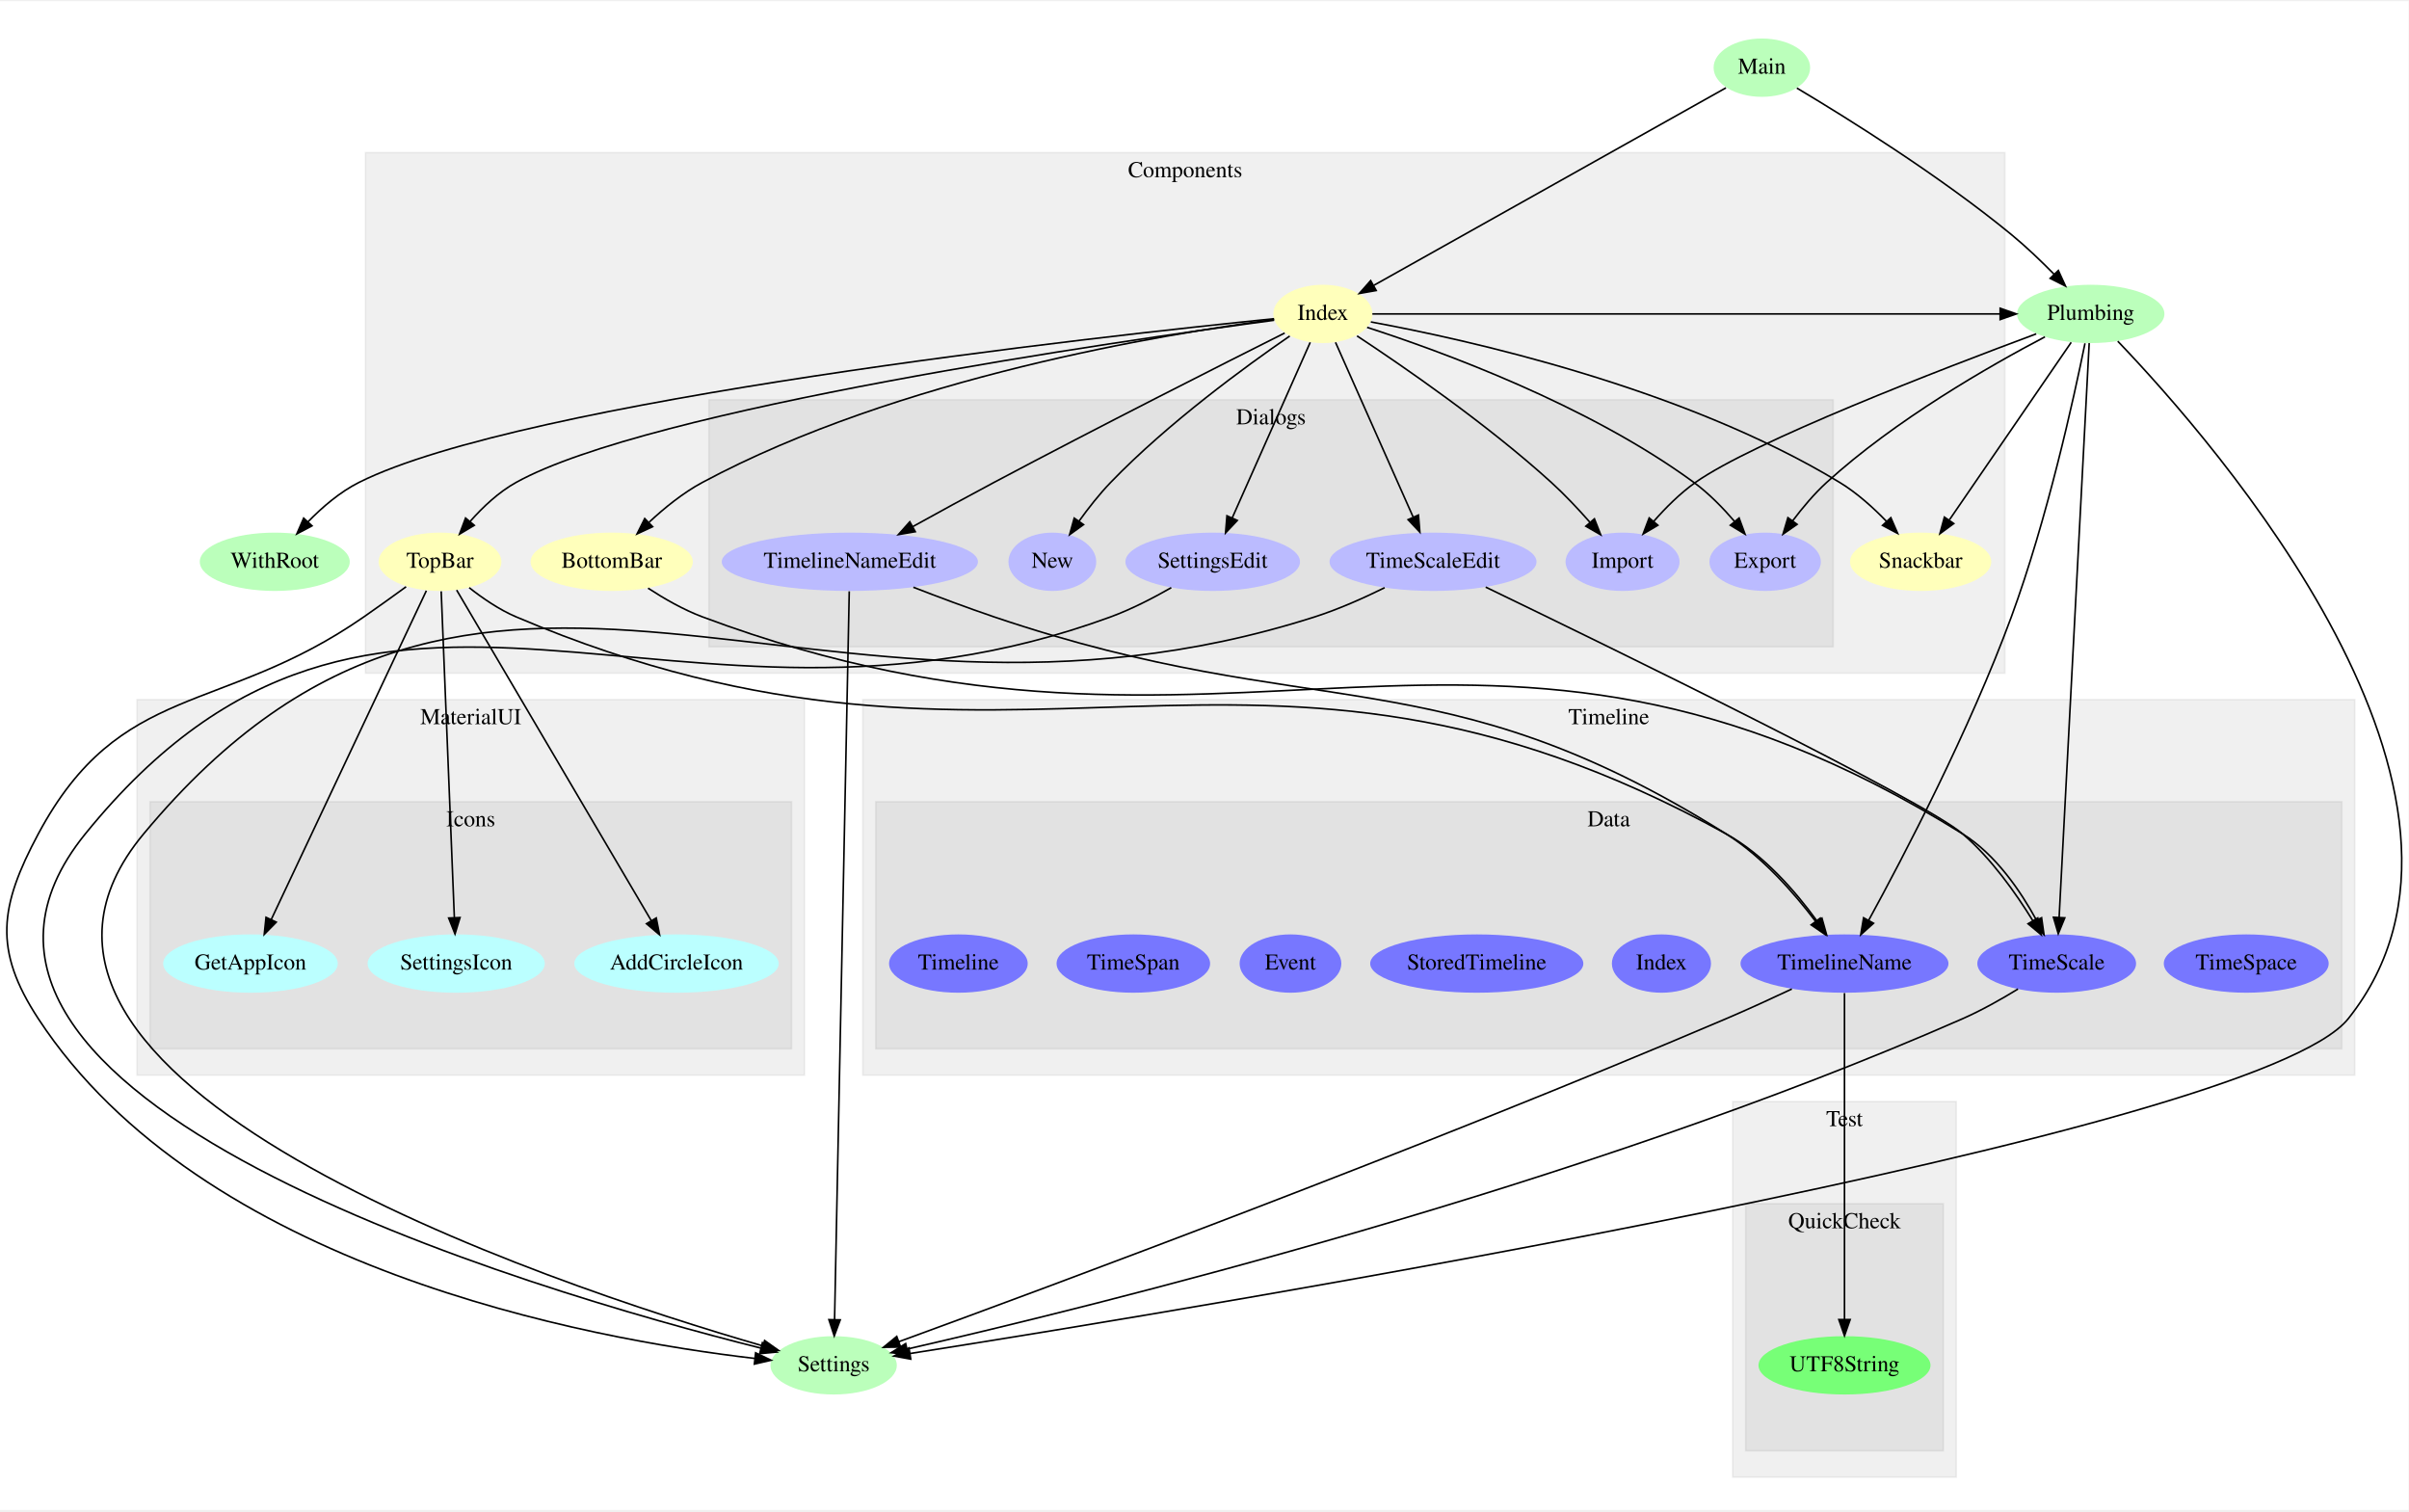
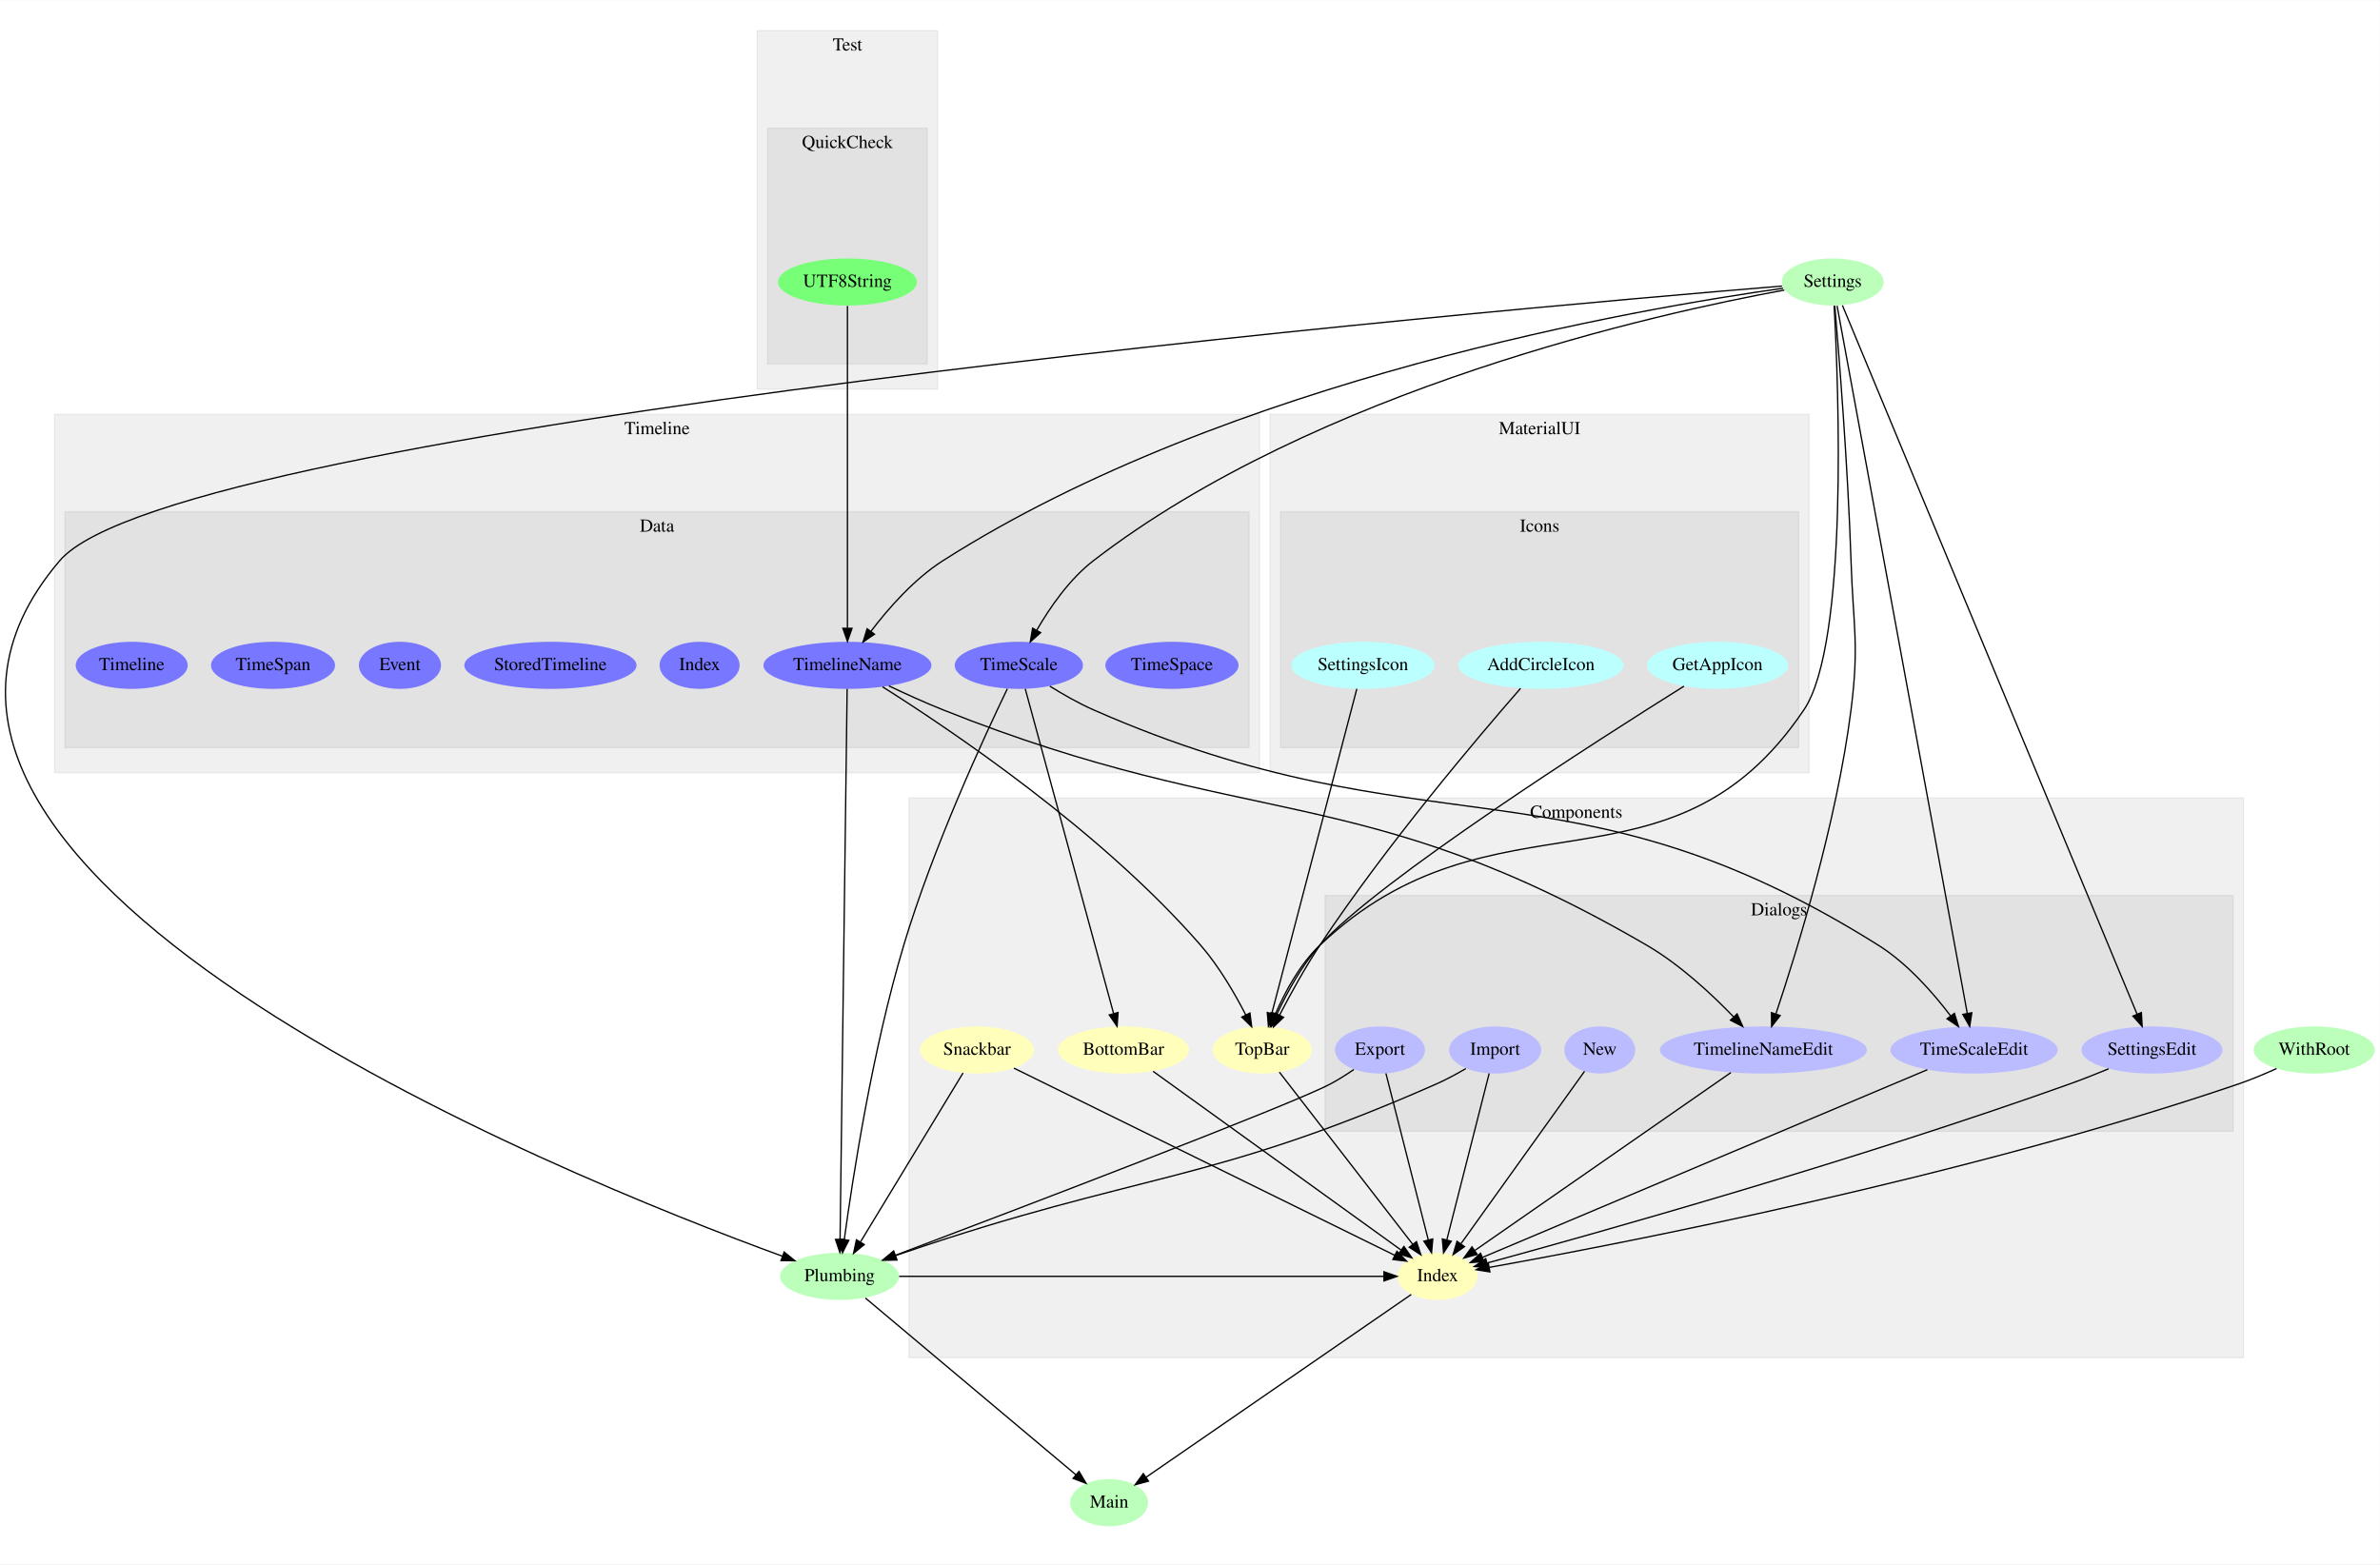
- <svg xmlns="http://www.w3.org/2000/svg" width="432pt" height="271pt" viewBox="0.00 0.00 432.00 270.59">
-   <g id="graph0" class="graph" transform="scale(.2905 .2905) rotate(0) translate(4 927.3333)">
-     <polygon fill="#ffffff" stroke="transparent" points="-4,4 -4,-927.333 1482.865,-927.333 1482.865,4 -4,4" />
+ <svg xmlns="http://www.w3.org/2000/svg" width="864pt" height="568pt" viewBox="0.00 0.00 864.00 567.82">
+   <g id="graph0" class="graph" transform="scale(.475 .475) rotate(0) translate(4 1191.333)">
+     <polygon fill="#ffffff" stroke="transparent" points="-4,4 -4,-1191.333 1814.815,-1191.333 1814.815,4 -4,4" />
    <g id="clust1" class="cluster">
-       <polygon fill="#000000" fill-opacity="0.059" stroke="#000000" stroke-opacity="0.059" points="221.617,-512.511 221.617,-833.847 1233.617,-833.847 1233.617,-512.511 221.617,-512.511" />
-       <text text-anchor="middle" x="727.617" y="-818.647" font-family="Times,serif" font-size="14.00" fill="#000000">Components</text>
+       <polygon fill="#000000" fill-opacity="0.059" stroke="#000000" stroke-opacity="0.059" points="690.67,-153.825 690.67,-581.649 1710.67,-581.649 1710.67,-153.825 690.67,-153.825" />
+       <text text-anchor="middle" x="1200.67" y="-566.449" font-family="Times,serif" font-size="14.00" fill="#000000">Components</text>
    </g>
    <g id="clust2" class="cluster">
-       <polygon fill="#000000" fill-opacity="0.059" stroke="#000000" stroke-opacity="0.059" points="433.617,-528.781 433.617,-681.314 1127.617,-681.314 1127.617,-528.781 433.617,-528.781" />
-       <text text-anchor="middle" x="780.617" y="-666.114" font-family="Times,serif" font-size="14.00" fill="#000000">Dialogs</text>
+       <polygon fill="#000000" fill-opacity="0.059" stroke="#000000" stroke-opacity="0.059" points="1008.67,-326.877 1008.67,-507.14 1702.67,-507.14 1702.67,-326.877 1008.67,-326.877" />
+       <text text-anchor="middle" x="1355.67" y="-491.94" font-family="Times,serif" font-size="14.00" fill="#000000">Dialogs</text>
    </g>
    <g id="clust3" class="cluster">
-       <polygon fill="#000000" fill-opacity="0.059" stroke="#000000" stroke-opacity="0.059" points="80.617,-264.391 80.617,-496.241 492.617,-496.241 492.617,-264.391 80.617,-264.391" />
-       <text text-anchor="middle" x="286.617" y="-481.041" font-family="Times,serif" font-size="14.00" fill="#000000">MaterialUI</text>
+       <polygon fill="#000000" fill-opacity="0.059" stroke="#000000" stroke-opacity="0.059" points="966.67,-600.877 966.67,-874.877 1378.67,-874.877 1378.67,-600.877 966.67,-600.877" />
+       <text text-anchor="middle" x="1172.67" y="-859.677" font-family="Times,serif" font-size="14.00" fill="#000000">MaterialUI</text>
    </g>
    <g id="clust4" class="cluster">
-       <polygon fill="#000000" fill-opacity="0.059" stroke="#000000" stroke-opacity="0.059" points="88.617,-280.661 88.617,-433.194 484.617,-433.194 484.617,-280.661 88.617,-280.661" />
-       <text text-anchor="middle" x="286.617" y="-417.994" font-family="Times,serif" font-size="14.00" fill="#000000">Icons</text>
+       <polygon fill="#000000" fill-opacity="0.059" stroke="#000000" stroke-opacity="0.059" points="974.67,-620.105 974.67,-800.368 1370.67,-800.368 1370.67,-620.105 974.67,-620.105" />
+       <text text-anchor="middle" x="1172.67" y="-785.168" font-family="Times,serif" font-size="14.00" fill="#000000">Icons</text>
    </g>
    <g id="clust5" class="cluster">
-       <polygon fill="#000000" fill-opacity="0.059" stroke="#000000" stroke-opacity="0.059" points="1065.617,-16.27 1065.617,-248.12 1203.617,-248.12 1203.617,-16.27 1065.617,-16.27" />
-       <text text-anchor="middle" x="1134.617" y="-232.92" font-family="Times,serif" font-size="14.00" fill="#000000">Test</text>
+       <polygon fill="#000000" fill-opacity="0.059" stroke="#000000" stroke-opacity="0.059" points="574.67,-894.105 574.67,-1168.105 712.67,-1168.105 712.67,-894.105 574.67,-894.105" />
+       <text text-anchor="middle" x="643.67" y="-1152.905" font-family="Times,serif" font-size="14.00" fill="#000000">Test</text>
    </g>
    <g id="clust6" class="cluster">
-       <polygon fill="#000000" fill-opacity="0.059" stroke="#000000" stroke-opacity="0.059" points="1073.617,-32.54 1073.617,-185.073 1195.617,-185.073 1195.617,-32.54 1073.617,-32.54" />
-       <text text-anchor="middle" x="1134.617" y="-169.873" font-family="Times,serif" font-size="14.00" fill="#000000">QuickCheck</text>
+       <polygon fill="#000000" fill-opacity="0.059" stroke="#000000" stroke-opacity="0.059" points="582.67,-913.333 582.67,-1093.597 704.67,-1093.597 704.67,-913.333 582.67,-913.333" />
+       <text text-anchor="middle" x="643.67" y="-1078.397" font-family="Times,serif" font-size="14.00" fill="#000000">QuickCheck</text>
    </g>
    <g id="clust7" class="cluster">
-       <polygon fill="#000000" fill-opacity="0.059" stroke="#000000" stroke-opacity="0.059" points="528.617,-264.391 528.617,-496.241 1449.617,-496.241 1449.617,-264.391 528.617,-264.391" />
-       <text text-anchor="middle" x="989.117" y="-481.041" font-family="Times,serif" font-size="14.00" fill="#000000">Timeline</text>
+       <polygon fill="#000000" fill-opacity="0.059" stroke="#000000" stroke-opacity="0.059" points="37.67,-600.877 37.67,-874.877 958.67,-874.877 958.67,-600.877 37.67,-600.877" />
+       <text text-anchor="middle" x="498.17" y="-859.677" font-family="Times,serif" font-size="14.00" fill="#000000">Timeline</text>
    </g>
    <g id="clust8" class="cluster">
-       <polygon fill="#000000" fill-opacity="0.059" stroke="#000000" stroke-opacity="0.059" points="536.617,-280.661 536.617,-433.194 1441.617,-433.194 1441.617,-280.661 536.617,-280.661" />
-       <text text-anchor="middle" x="989.117" y="-417.994" font-family="Times,serif" font-size="14.00" fill="#000000">Data</text>
+       <polygon fill="#000000" fill-opacity="0.059" stroke="#000000" stroke-opacity="0.059" points="45.67,-620.105 45.67,-800.368 950.67,-800.368 950.67,-620.105 45.67,-620.105" />
+       <text text-anchor="middle" x="498.17" y="-785.168" font-family="Times,serif" font-size="14.00" fill="#000000">Data</text>
    </g>
    <g id="node1" class="node">
-       <ellipse fill="#bbffbb" stroke="#000000" stroke-width="0" cx="510.617" cy="-85.27" rx="38.993" ry="18" />
-       <text text-anchor="middle" x="510.617" y="-81.57" font-family="Times,serif" font-size="14.00" fill="#000000">Settings</text>
+       <ellipse fill="#bbffbb" stroke="#000000" stroke-width="0" cx="1396.67" cy="-976" rx="38.993" ry="18" />
+       <text text-anchor="middle" x="1396.67" y="-972.3" font-family="Times,serif" font-size="14.00" fill="#000000">Settings</text>
    </g>
    <g id="node2" class="node">
-       <ellipse fill="#bbffbb" stroke="#000000" stroke-width="0" cx="1286.617" cy="-734.27" rx="45.492" ry="18" />
-       <text text-anchor="middle" x="1286.617" y="-730.57" font-family="Times,serif" font-size="14.00" fill="#000000">Plumbing</text>
+       <ellipse fill="#bbffbb" stroke="#000000" stroke-width="0" cx="637.67" cy="-216" rx="45.492" ry="18" />
+       <text text-anchor="middle" x="637.67" y="-212.3" font-family="Times,serif" font-size="14.00" fill="#000000">Plumbing</text>
    </g>
    <g id="edge26" class="edge">
-       <path fill="none" stroke="#000000" d="M1303.308,-717.423C1362.75,-655.41 1554.866,-436.349 1445.617,-299.27 1388.571,-227.693 739.885,-121.22 557.855,-92.582" />
-       <polygon fill="#000000" stroke="#000000" points="558.211,-89.096 547.789,-91.003 557.126,-96.011 558.211,-89.096" />
+       <path fill="none" stroke="#000000" d="M1357.936,-972.878C1145.718,-955.393 130.318,-866.672 41.67,-763 -159.238,-528.043 425.967,-292.733 593.977,-231.381" />
+       <polygon fill="#000000" stroke="#000000" points="595.304,-234.623 603.512,-227.923 592.918,-228.042 595.304,-234.623" />
+     </g>
+     <g id="node6" class="node">
+       <ellipse fill="#ffffbb" stroke="#000000" stroke-width="0" cx="960.67" cy="-389" rx="37.894" ry="18" />
+       <text text-anchor="middle" x="960.67" y="-385.3" font-family="Times,serif" font-size="14.00" fill="#000000">TopBar</text>
+     </g>
+     <g id="edge10" class="edge">
+       <path fill="none" stroke="#000000" d="M1397.763,-957.855C1401.094,-896.81 1408.912,-699.855 1374.67,-649 1272.533,-497.309 1137.175,-595.033 1004.67,-469 989.308,-454.389 977.987,-433.208 970.679,-416.31" />
+       <polygon fill="#000000" stroke="#000000" points="973.869,-414.865 966.839,-406.939 967.392,-417.519 973.869,-414.865" />
+     </g>
+     <g id="node10" class="node">
+       <ellipse fill="#bbbbff" stroke="#000000" stroke-width="0" cx="1640.67" cy="-389" rx="53.891" ry="18" />
+       <text text-anchor="middle" x="1640.67" y="-385.3" font-family="Times,serif" font-size="14.00" fill="#000000">SettingsEdit</text>
+     </g>
+     <g id="edge2" class="edge">
+       <path fill="none" stroke="#000000" d="M1404.105,-958.112C1439.042,-874.063 1586.958,-518.216 1629.301,-416.349" />
+       <polygon fill="#000000" stroke="#000000" points="1632.566,-417.614 1633.172,-407.037 1626.102,-414.928 1632.566,-417.614" />
+     </g>
+     <g id="node11" class="node">
+       <ellipse fill="#bbbbff" stroke="#000000" stroke-width="0" cx="1343.67" cy="-389" rx="79.087" ry="18" />
+       <text text-anchor="middle" x="1343.67" y="-385.3" font-family="Times,serif" font-size="14.00" fill="#000000">TimelineNameEdit</text>
+     </g>
+     <g id="edge3" class="edge">
+       <path fill="none" stroke="#000000" d="M1398.272,-957.785C1401.417,-921.006 1408.299,-835.226 1410.67,-763 1412.332,-712.361 1417.042,-699.264 1410.67,-649 1399.714,-562.586 1369.053,-463.793 1353.292,-416.736" />
+       <polygon fill="#000000" stroke="#000000" points="1356.509,-415.325 1349.987,-406.975 1349.879,-417.57 1356.509,-415.325" />
+     </g>
+     <g id="node12" class="node">
+       <ellipse fill="#bbbbff" stroke="#000000" stroke-width="0" cx="1504.67" cy="-389" rx="63.889" ry="18" />
+       <text text-anchor="middle" x="1504.67" y="-385.3" font-family="Times,serif" font-size="14.00" fill="#000000">TimeScaleEdit</text>
+     </g>
+     <g id="edge5" class="edge">
+       <path fill="none" stroke="#000000" d="M1400.02,-957.789C1415.563,-873.31 1480.68,-519.386 1499.534,-416.911" />
+       <polygon fill="#000000" stroke="#000000" points="1502.991,-417.467 1501.358,-406.999 1496.106,-416.201 1502.991,-417.467" />
+     </g>
+     <g id="node20" class="node">
+       <ellipse fill="#7777ff" stroke="#000000" stroke-width="0" cx="774.67" cy="-683" rx="48.993" ry="18" />
+       <text text-anchor="middle" x="774.67" y="-679.3" font-family="Times,serif" font-size="14.00" fill="#000000">TimeScale</text>
+     </g>
+     <g id="edge31" class="edge">
+       <path fill="none" stroke="#000000" d="M1359.663,-969.811C1263.724,-952.243 1002.571,-894.579 831.67,-763 813.313,-748.867 798.388,-727.207 788.422,-709.988" />
+       <polygon fill="#000000" stroke="#000000" points="791.32,-707.997 783.404,-700.954 785.2,-711.396 791.32,-707.997" />
+     </g>
+     <g id="node21" class="node">
+       <ellipse fill="#7777ff" stroke="#000000" stroke-width="0" cx="643.67" cy="-683" rx="64.189" ry="18" />
+       <text text-anchor="middle" x="643.67" y="-679.3" font-family="Times,serif" font-size="14.00" fill="#000000">TimelineName</text>
+     </g>
+     <g id="edge32" class="edge">
+       <path fill="none" stroke="#000000" d="M1358.762,-971.202C1250.722,-956.117 934.981,-902.112 716.67,-763 694.594,-748.933 674.94,-726.507 661.602,-708.973" />
+       <polygon fill="#000000" stroke="#000000" points="664.335,-706.782 655.578,-700.817 658.704,-710.94 664.335,-706.782" />
+     </g>
+     <g id="node3" class="node">
+       <ellipse fill="#bbffbb" stroke="#000000" stroke-width="0" cx="843.67" cy="-43" rx="29.795" ry="18" />
+       <text text-anchor="middle" x="843.67" y="-39.3" font-family="Times,serif" font-size="14.00" fill="#000000">Main</text>
+     </g>
+     <g id="edge30" class="edge">
+       <path fill="none" stroke="#000000" d="M657.422,-199.412C694.997,-167.856 776.72,-99.225 818.289,-64.315" />
+       <polygon fill="#000000" stroke="#000000" points="820.635,-66.915 826.042,-57.804 816.134,-61.554 820.635,-66.915" />
+     </g>
+     <g id="node7" class="node">
+       <ellipse fill="#ffffbb" stroke="#000000" stroke-width="0" cx="1094.67" cy="-216" rx="30.595" ry="18" />
+       <text text-anchor="middle" x="1094.67" y="-212.3" font-family="Times,serif" font-size="14.00" fill="#000000">Index</text>
+     </g>
+     <g id="edge21" class="edge">
+       <path fill="none" stroke="#000000" d="M683.191,-216C806.692,-216 930.193,-216 1053.695,-216" />
+       <polygon fill="#000000" stroke="#000000" points="1053.728,-219.5 1063.728,-216 1053.728,-212.5 1053.728,-219.5" />
+     </g>
+     <g id="node4" class="node">
+       <ellipse fill="#bbffbb" stroke="#000000" stroke-width="0" cx="1764.67" cy="-389" rx="46.292" ry="18" />
+       <text text-anchor="middle" x="1764.67" y="-385.3" font-family="Times,serif" font-size="14.00" fill="#000000">WithRoot</text>
+     </g>
+     <g id="edge22" class="edge">
+       <path fill="none" stroke="#000000" d="M1735.885,-374.829C1726.694,-370.649 1716.383,-366.312 1706.67,-363 1495.863,-291.129 1232.785,-240.518 1134.304,-222.874" />
+       <polygon fill="#000000" stroke="#000000" points="1134.663,-219.383 1124.205,-221.077 1133.437,-226.274 1134.663,-219.383" />
+     </g>
+     <g id="node5" class="node">
+       <ellipse fill="#ffffbb" stroke="#000000" stroke-width="0" cx="854.67" cy="-389" rx="50.091" ry="18" />
+       <text text-anchor="middle" x="854.67" y="-385.3" font-family="Times,serif" font-size="14.00" fill="#000000">BottomBar</text>
+     </g>
+     <g id="edge12" class="edge">
+       <path fill="none" stroke="#000000" d="M877.248,-372.725C921.299,-340.971 1018.588,-270.842 1066.662,-236.189" />
+       <polygon fill="#000000" stroke="#000000" points="1068.976,-238.835 1075.041,-230.149 1064.882,-233.157 1068.976,-238.835" />
+     </g>
+     <g id="edge19" class="edge">
+       <path fill="none" stroke="#000000" d="M973.762,-372.097C997.6,-341.321 1048.166,-276.038 1075.752,-240.424" />
+       <polygon fill="#000000" stroke="#000000" points="1078.561,-242.513 1081.917,-232.464 1073.027,-238.226 1078.561,-242.513" />
+     </g>
+     <g id="edge29" class="edge">
+       <path fill="none" stroke="#000000" d="M1074.553,-202.135C1030.016,-171.438 922.988,-97.67 871.828,-62.408" />
+       <polygon fill="#000000" stroke="#000000" points="873.753,-59.484 863.533,-56.691 869.78,-65.248 873.753,-59.484" />
    </g>
    <g id="node8" class="node">
-       <ellipse fill="#ffffbb" stroke="#000000" stroke-width="0" cx="1181.617" cy="-581.27" rx="43.592" ry="18" />
-       <text text-anchor="middle" x="1181.617" y="-577.57" font-family="Times,serif" font-size="14.00" fill="#000000">Snackbar</text>
+       <ellipse fill="#ffffbb" stroke="#000000" stroke-width="0" cx="742.67" cy="-389" rx="43.592" ry="18" />
+       <text text-anchor="middle" x="742.67" y="-385.3" font-family="Times,serif" font-size="14.00" fill="#000000">Snackbar</text>
    </g>
    <g id="edge25" class="edge">
-       <path fill="none" stroke="#000000" d="M1274.572,-716.719C1256.138,-689.857 1220.818,-638.392 1199.421,-607.213" />
-       <polygon fill="#000000" stroke="#000000" points="1202.065,-604.881 1193.521,-598.616 1196.294,-608.842 1202.065,-604.881" />
+       <path fill="none" stroke="#000000" d="M732.024,-371.46C713.55,-341.022 675.455,-278.256 653.745,-242.487" />
+       <polygon fill="#000000" stroke="#000000" points="656.524,-240.319 648.343,-233.587 650.54,-243.951 656.524,-240.319" />
+     </g>
+     <g id="edge20" class="edge">
+       <path fill="none" stroke="#000000" d="M770.88,-375.135C835.387,-343.432 993.369,-265.787 1061.978,-232.067" />
+       <polygon fill="#000000" stroke="#000000" points="1063.616,-235.162 1071.047,-227.61 1060.528,-228.88 1063.616,-235.162" />
    </g>
    <g id="node9" class="node">
-       <ellipse fill="#bbbbff" stroke="#000000" stroke-width="0" cx="997.617" cy="-581.27" rx="35.194" ry="18" />
-       <text text-anchor="middle" x="997.617" y="-577.57" font-family="Times,serif" font-size="14.00" fill="#000000">Import</text>
+       <ellipse fill="#bbbbff" stroke="#000000" stroke-width="0" cx="1138.67" cy="-389" rx="35.194" ry="18" />
+       <text text-anchor="middle" x="1138.67" y="-385.3" font-family="Times,serif" font-size="14.00" fill="#000000">Import</text>
    </g>
    <g id="edge23" class="edge">
-       <path fill="none" stroke="#000000" d="M1252.989,-721.962C1194.825,-700.343 1078.243,-655.458 1042.617,-630.27 1033.183,-623.6 1024.251,-614.661 1016.869,-606.245" />
-       <polygon fill="#000000" stroke="#000000" points="1019.413,-603.832 1010.3,-598.427 1014.053,-608.335 1019.413,-603.832" />
+       <path fill="none" stroke="#000000" d="M1116.278,-374.785C1109.212,-370.65 1101.264,-366.35 1093.67,-363 920.052,-286.417 866.22,-295.398 686.67,-234 684.579,-233.285 682.443,-232.543 680.288,-231.786" />
+       <polygon fill="#000000" stroke="#000000" points="681.403,-228.468 670.808,-228.403 679.05,-235.061 681.403,-228.468" />
+     </g>
+     <g id="edge13" class="edge">
+       <path fill="none" stroke="#000000" d="M1134.127,-371.138C1126.453,-340.965 1110.87,-279.696 1101.751,-243.844" />
+       <polygon fill="#000000" stroke="#000000" points="1105.111,-242.853 1099.254,-234.024 1098.327,-244.579 1105.111,-242.853" />
+     </g>
+     <g id="edge14" class="edge">
+       <path fill="none" stroke="#000000" d="M1607.552,-374.634C1597.982,-370.674 1587.474,-366.506 1577.67,-363 1414.228,-304.555 1214.627,-248.568 1132.611,-226.209" />
+       <polygon fill="#000000" stroke="#000000" points="1133.313,-222.773 1122.745,-223.527 1131.477,-229.527 1133.313,-222.773" />
+     </g>
+     <g id="edge15" class="edge">
+       <path fill="none" stroke="#000000" d="M1318.884,-371.78C1272.351,-339.449 1172.183,-269.855 1123.038,-235.709" />
+       <polygon fill="#000000" stroke="#000000" points="1124.969,-232.79 1114.76,-229.958 1120.975,-238.538 1124.969,-232.79" />
+     </g>
+     <g id="edge16" class="edge">
+       <path fill="none" stroke="#000000" d="M1469.002,-373.95C1390.905,-340.997 1205.643,-262.825 1128.89,-230.439" />
+       <polygon fill="#000000" stroke="#000000" points="1130.228,-227.205 1119.654,-226.542 1127.507,-233.655 1130.228,-227.205" />
    </g>
    <g id="node13" class="node">
-       <ellipse fill="#bbbbff" stroke="#000000" stroke-width="0" cx="1085.617" cy="-581.27" rx="34.394" ry="18" />
-       <text text-anchor="middle" x="1085.617" y="-577.57" font-family="Times,serif" font-size="14.00" fill="#000000">Export</text>
+       <ellipse fill="#bbbbff" stroke="#000000" stroke-width="0" cx="1050.67" cy="-389" rx="34.394" ry="18" />
+       <text text-anchor="middle" x="1050.67" y="-385.3" font-family="Times,serif" font-size="14.00" fill="#000000">Export</text>
    </g>
    <g id="edge24" class="edge">
-       <path fill="none" stroke="#000000" d="M1258.365,-720.125C1224.164,-702.168 1165.9,-668.843 1123.617,-630.27 1115.943,-623.27 1108.656,-614.586 1102.554,-606.482" />
-       <polygon fill="#000000" stroke="#000000" points="1105.358,-604.387 1096.658,-598.341 1099.689,-608.493 1105.358,-604.387" />
-     </g>
-     <g id="node20" class="node">
-       <ellipse fill="#7777ff" stroke="#000000" stroke-width="0" cx="1265.617" cy="-333.27" rx="48.993" ry="18" />
-       <text text-anchor="middle" x="1265.617" y="-329.57" font-family="Times,serif" font-size="14.00" fill="#000000">TimeScale</text>
+       <path fill="none" stroke="#000000" d="M1030.692,-374.086C1025.028,-370.205 1018.745,-366.216 1012.67,-363 981.885,-346.705 771.872,-266.733 680.259,-232.071" />
+       <polygon fill="#000000" stroke="#000000" points="681.322,-228.732 670.73,-228.468 678.846,-235.279 681.322,-228.732" />
+     </g>
+     <g id="edge17" class="edge">
+       <path fill="none" stroke="#000000" d="M1055.213,-371.138C1062.887,-340.965 1078.469,-279.696 1087.588,-243.844" />
+       <polygon fill="#000000" stroke="#000000" points="1091.012,-244.579 1090.085,-234.024 1084.228,-242.853 1091.012,-244.579" />
+     </g>
+     <g id="node14" class="node">
+       <ellipse fill="#bbbbff" stroke="#000000" stroke-width="0" cx="1218.67" cy="-389" rx="27.097" ry="18" />
+       <text text-anchor="middle" x="1218.67" y="-385.3" font-family="Times,serif" font-size="14.00" fill="#000000">New</text>
+     </g>
+     <g id="edge18" class="edge">
+       <path fill="none" stroke="#000000" d="M1207.004,-372.725C1185.273,-342.406 1138.463,-277.099 1112.657,-241.095" />
+       <polygon fill="#000000" stroke="#000000" points="1115.247,-238.701 1106.576,-232.612 1109.557,-242.779 1115.247,-238.701" />
+     </g>
+     <g id="node15" class="node">
+       <ellipse fill="#bbffff" stroke="#000000" stroke-width="0" cx="1308.67" cy="-683" rx="53.891" ry="18" />
+       <text text-anchor="middle" x="1308.67" y="-679.3" font-family="Times,serif" font-size="14.00" fill="#000000">GetAppIcon</text>
+     </g>
+     <g id="edge7" class="edge">
+       <path fill="none" stroke="#000000" d="M1283.011,-667.071C1218.013,-626.393 1048.902,-518.413 1004.67,-469 990.837,-453.547 979.65,-432.992 972.018,-416.587" />
+       <polygon fill="#000000" stroke="#000000" points="975.006,-414.695 967.733,-406.991 968.615,-417.549 975.006,-414.695" />
+     </g>
+     <g id="node16" class="node">
+       <ellipse fill="#bbffff" stroke="#000000" stroke-width="0" cx="1173.67" cy="-683" rx="63.089" ry="18" />
+       <text text-anchor="middle" x="1173.67" y="-679.3" font-family="Times,serif" font-size="14.00" fill="#000000">AddCircleIcon</text>
+     </g>
+     <g id="edge8" class="edge">
+       <path fill="none" stroke="#000000" d="M1158.147,-665.443C1127.043,-629.829 1055.695,-545.932 1004.67,-469 993.351,-451.935 982.251,-431.72 974.031,-415.881" />
+       <polygon fill="#000000" stroke="#000000" points="976.98,-413.96 969.309,-406.651 970.748,-417.148 976.98,-413.96" />
+     </g>
+     <g id="node17" class="node">
+       <ellipse fill="#bbffff" stroke="#000000" stroke-width="0" cx="1037.67" cy="-683" rx="54.691" ry="18" />
+       <text text-anchor="middle" x="1037.67" y="-679.3" font-family="Times,serif" font-size="14.00" fill="#000000">SettingsIcon</text>
+     </g>
+     <g id="edge9" class="edge">
+       <path fill="none" stroke="#000000" d="M1032.969,-665.052C1020.001,-615.538 983.649,-476.739 967.993,-416.963" />
+       <polygon fill="#000000" stroke="#000000" points="971.326,-415.874 965.407,-407.087 964.554,-417.648 971.326,-415.874" />
+     </g>
+     <g id="node18" class="node">
+       <ellipse fill="#77ff77" stroke="#000000" stroke-width="0" cx="643.67" cy="-976" rx="53.091" ry="18" />
+       <text text-anchor="middle" x="643.67" y="-972.3" font-family="Times,serif" font-size="14.00" fill="#000000">UTF8String</text>
+     </g>
+     <g id="edge33" class="edge">
+       <path fill="none" stroke="#000000" d="M643.67,-957.672C643.67,-908.136 643.67,-771.303 643.67,-711.544" />
+       <polygon fill="#000000" stroke="#000000" points="647.17,-711.322 643.67,-701.322 640.17,-711.322 647.17,-711.322" />
+     </g>
+     <g id="node19" class="node">
+       <ellipse fill="#7777ff" stroke="#000000" stroke-width="0" cx="891.67" cy="-683" rx="50.892" ry="18" />
+       <text text-anchor="middle" x="891.67" y="-679.3" font-family="Times,serif" font-size="14.00" fill="#000000">TimeSpace</text>
    </g>
    <g id="edge27" class="edge">
-       <path fill="none" stroke="#000000" d="M1285.674,-716.261C1282.35,-652.8 1271.166,-439.229 1267.105,-361.696" />
-       <polygon fill="#000000" stroke="#000000" points="1270.6,-361.492 1266.581,-351.689 1263.609,-361.858 1270.6,-361.492" />
-     </g>
-     <g id="node21" class="node">
-       <ellipse fill="#7777ff" stroke="#000000" stroke-width="0" cx="1134.617" cy="-333.27" rx="64.189" ry="18" />
-       <text text-anchor="middle" x="1134.617" y="-329.57" font-family="Times,serif" font-size="14.00" fill="#000000">TimelineName</text>
+       <path fill="none" stroke="#000000" d="M765.886,-665.122C748.429,-628.931 709.124,-544.047 686.67,-469 662.755,-389.072 647.681,-291.347 641.257,-244.16" />
+       <polygon fill="#000000" stroke="#000000" points="644.705,-243.535 639.913,-234.086 637.766,-244.461 644.705,-243.535" />
+     </g>
+     <g id="edge1" class="edge">
+       <path fill="none" stroke="#000000" d="M779.553,-665.052C793.027,-615.538 830.795,-476.739 847.061,-416.963" />
+       <polygon fill="#000000" stroke="#000000" points="850.499,-417.655 849.748,-407.087 843.745,-415.817 850.499,-417.655" />
+     </g>
+     <g id="edge6" class="edge">
+       <path fill="none" stroke="#000000" d="M798.375,-667.075C808.355,-660.848 820.28,-654.013 831.67,-649 1086.485,-536.839 1195.977,-617.19 1431.67,-469 1453.83,-455.067 1473.477,-432.629 1486.79,-415.057" />
+       <polygon fill="#000000" stroke="#000000" points="1489.698,-417.01 1492.801,-406.88 1484.058,-412.864 1489.698,-417.01" />
    </g>
    <g id="edge28" class="edge">
-       <path fill="none" stroke="#000000" d="M1283.078,-716.127C1276.215,-682.306 1259.801,-607.59 1237.617,-547.27 1211.924,-477.41 1171.247,-399.659 1149.496,-359.887" />
-       <polygon fill="#000000" stroke="#000000" points="1152.535,-358.151 1144.647,-351.078 1146.403,-361.526 1152.535,-358.151" />
-     </g>
-     <g id="node3" class="node">
-       <ellipse fill="#bbffbb" stroke="#000000" stroke-width="0" cx="1083.617" cy="-886.27" rx="29.795" ry="18" />
-       <text text-anchor="middle" x="1083.617" y="-882.57" font-family="Times,serif" font-size="14.00" fill="#000000">Main</text>
-     </g>
-     <g id="edge30" class="edge">
-       <path fill="none" stroke="#000000" d="M1105.213,-873.683C1135.878,-855.406 1193.243,-819.703 1237.617,-783.27 1246.729,-775.789 1256.045,-766.854 1264.074,-758.676" />
-       <polygon fill="#000000" stroke="#000000" points="1266.626,-761.072 1271.043,-751.441 1261.585,-756.216 1266.626,-761.072" />
-     </g>
-     <g id="node7" class="node">
-       <ellipse fill="#ffffbb" stroke="#000000" stroke-width="0" cx="812.617" cy="-734.27" rx="30.595" ry="18" />
-       <text text-anchor="middle" x="812.617" y="-730.57" font-family="Times,serif" font-size="14.00" fill="#000000">Index</text>
-     </g>
-     <g id="edge29" class="edge">
-       <path fill="none" stroke="#000000" d="M1061.44,-873.831C1013.401,-846.887 899.6,-783.058 844.12,-751.94" />
-       <polygon fill="#000000" stroke="#000000" points="845.534,-748.72 835.1,-746.881 842.11,-754.825 845.534,-748.72" />
-     </g>
-     <g id="node4" class="node">
-       <ellipse fill="#bbffbb" stroke="#000000" stroke-width="0" cx="165.617" cy="-581.27" rx="46.292" ry="18" />
-       <text text-anchor="middle" x="165.617" y="-577.57" font-family="Times,serif" font-size="14.00" fill="#000000">WithRoot</text>
-     </g>
-     <g id="node5" class="node">
-       <ellipse fill="#ffffbb" stroke="#000000" stroke-width="0" cx="373.617" cy="-581.27" rx="50.091" ry="18" />
-       <text text-anchor="middle" x="373.617" y="-577.57" font-family="Times,serif" font-size="14.00" fill="#000000">BottomBar</text>
-     </g>
-     <g id="edge1" class="edge">
-       <path fill="none" stroke="#000000" d="M396.051,-564.987C405.912,-558.55 417.899,-551.655 429.617,-547.27 758.227,-424.289 909.788,-598.762 1207.617,-413.27 1227.953,-400.604 1243.362,-377.949 1253.168,-359.973" />
-       <polygon fill="#000000" stroke="#000000" points="1256.285,-361.566 1257.782,-351.077 1250.071,-358.343 1256.285,-361.566" />
-     </g>
-     <g id="node6" class="node">
-       <ellipse fill="#ffffbb" stroke="#000000" stroke-width="0" cx="267.617" cy="-581.27" rx="37.894" ry="18" />
-       <text text-anchor="middle" x="267.617" y="-577.57" font-family="Times,serif" font-size="14.00" fill="#000000">TopBar</text>
-     </g>
-     <g id="edge10" class="edge">
-       <path fill="none" stroke="#000000" d="M246.683,-565.865C238.589,-559.977 229.219,-553.246 220.617,-547.27 132.439,-486.017 70.278,-507.932 19.617,-413.27 -4.291,-368.599 -8.145,-341.654 19.617,-299.27 120.475,-145.291 358.932,-101.487 461.887,-89.538" />
-       <polygon fill="#000000" stroke="#000000" points="462.45,-92.997 472.004,-88.417 461.679,-86.04 462.45,-92.997" />
-     </g>
-     <g id="node15" class="node">
-       <ellipse fill="#bbffff" stroke="#000000" stroke-width="0" cx="150.617" cy="-333.27" rx="53.891" ry="18" />
-       <text text-anchor="middle" x="150.617" y="-329.57" font-family="Times,serif" font-size="14.00" fill="#000000">GetAppIcon</text>
-     </g>
-     <g id="edge7" class="edge">
-       <path fill="none" stroke="#000000" d="M259.202,-563.435C238.971,-520.552 187.5,-411.45 163.412,-360.392" />
-       <polygon fill="#000000" stroke="#000000" points="166.544,-358.828 159.112,-351.277 160.214,-361.815 166.544,-358.828" />
-     </g>
-     <g id="node16" class="node">
-       <ellipse fill="#bbffff" stroke="#000000" stroke-width="0" cx="413.617" cy="-333.27" rx="63.089" ry="18" />
-       <text text-anchor="middle" x="413.617" y="-329.57" font-family="Times,serif" font-size="14.00" fill="#000000">AddCircleIcon</text>
-     </g>
-     <g id="edge8" class="edge">
-       <path fill="none" stroke="#000000" d="M277.883,-563.831C303.058,-521.068 367.984,-410.784 397.988,-359.818" />
-       <polygon fill="#000000" stroke="#000000" points="401.109,-361.415 403.166,-351.022 395.077,-357.864 401.109,-361.415" />
-     </g>
-     <g id="node17" class="node">
-       <ellipse fill="#bbffff" stroke="#000000" stroke-width="0" cx="277.617" cy="-333.27" rx="54.691" ry="18" />
-       <text text-anchor="middle" x="277.617" y="-329.57" font-family="Times,serif" font-size="14.00" fill="#000000">SettingsIcon</text>
-     </g>
-     <g id="edge9" class="edge">
-       <path fill="none" stroke="#000000" d="M268.352,-563.034C270.079,-520.217 274.402,-413.002 276.474,-361.609" />
-       <polygon fill="#000000" stroke="#000000" points="279.975,-361.666 276.88,-351.533 272.98,-361.384 279.975,-361.666" />
+       <path fill="none" stroke="#000000" d="M643.438,-664.979C642.523,-593.767 639.155,-331.618 638.035,-244.419" />
+       <polygon fill="#000000" stroke="#000000" points="641.532,-244.173 637.904,-234.219 634.533,-244.263 641.532,-244.173" />
    </g>
    <g id="edge11" class="edge">
-       <path fill="none" stroke="#000000" d="M285.647,-565.287C293.942,-558.741 304.236,-551.682 314.617,-547.27 625.043,-415.336 766.308,-576.254 1061.617,-413.27 1084.817,-400.466 1104.598,-377.513 1117.693,-359.466" />
-       <polygon fill="#000000" stroke="#000000" points="1120.704,-361.267 1123.569,-351.067 1114.968,-357.254 1120.704,-361.267" />
-     </g>
-     <g id="edge21" class="edge">
-       <path fill="none" stroke="#000000" d="M843.168,-734.27C972.318,-734.27 1101.469,-734.27 1230.619,-734.27" />
-       <polygon fill="#000000" stroke="#000000" points="1230.713,-737.77 1240.713,-734.27 1230.713,-730.77 1230.713,-737.77" />
-     </g>
-     <g id="edge22" class="edge">
-       <path fill="none" stroke="#000000" d="M782.48,-731.312C676.133,-720.522 319.346,-681.227 217.617,-630.27 205.833,-624.367 194.873,-614.924 186.083,-605.895" />
-       <polygon fill="#000000" stroke="#000000" points="188.599,-603.461 179.24,-598.496 183.46,-608.214 188.599,-603.461" />
-     </g>
-     <g id="edge12" class="edge">
-       <path fill="none" stroke="#000000" d="M782.588,-730.797C715.692,-722.091 550.771,-695.202 429.617,-630.27 417.697,-623.882 406.161,-614.524 396.689,-605.694" />
-       <polygon fill="#000000" stroke="#000000" points="398.867,-602.931 389.254,-598.477 393.992,-607.954 398.867,-602.931" />
-     </g>
-     <g id="edge19" class="edge">
-       <path fill="none" stroke="#000000" d="M782.484,-730.357C687.691,-717.682 396.988,-675.919 314.617,-630.27 303.881,-624.321 294.103,-615.105 286.28,-606.264" />
-       <polygon fill="#000000" stroke="#000000" points="288.771,-603.785 279.674,-598.354 283.398,-608.273 288.771,-603.785" />
-     </g>
-     <g id="edge20" class="edge">
-       <path fill="none" stroke="#000000" d="M842.23,-729.321C900.933,-718.535 1034.746,-689.028 1131.617,-630.27 1142.226,-623.835 1152.326,-614.739 1160.635,-606.129" />
-       <polygon fill="#000000" stroke="#000000" points="1163.224,-608.484 1167.443,-598.766 1158.084,-603.732 1163.224,-608.484" />
-     </g>
-     <g id="edge13" class="edge">
-       <path fill="none" stroke="#000000" d="M833.709,-720.693C862.203,-701.921 913.986,-666.262 953.617,-630.27 961.869,-622.776 970.218,-613.882 977.393,-605.743" />
-       <polygon fill="#000000" stroke="#000000" points="980.247,-607.792 984.129,-597.934 974.947,-603.22 980.247,-607.792" />
-     </g>
-     <g id="node10" class="node">
-       <ellipse fill="#bbbbff" stroke="#000000" stroke-width="0" cx="744.617" cy="-581.27" rx="53.891" ry="18" />
-       <text text-anchor="middle" x="744.617" y="-577.57" font-family="Times,serif" font-size="14.00" fill="#000000">SettingsEdit</text>
-     </g>
-     <g id="edge14" class="edge">
-       <path fill="none" stroke="#000000" d="M804.816,-716.719C793.043,-690.23 770.636,-639.814 756.728,-608.521" />
-       <polygon fill="#000000" stroke="#000000" points="759.796,-606.804 752.536,-599.088 753.399,-609.648 759.796,-606.804" />
-     </g>
-     <g id="node11" class="node">
-       <ellipse fill="#bbbbff" stroke="#000000" stroke-width="0" cx="520.617" cy="-581.27" rx="79.087" ry="18" />
-       <text text-anchor="middle" x="520.617" y="-577.57" font-family="Times,serif" font-size="14.00" fill="#000000">TimelineNameEdit</text>
-     </g>
-     <g id="edge15" class="edge">
-       <path fill="none" stroke="#000000" d="M789.055,-722.486C751.098,-703.437 674.136,-664.549 609.617,-630.27 593.08,-621.485 574.953,-611.559 559.399,-602.949" />
-       <polygon fill="#000000" stroke="#000000" points="561.011,-599.842 550.569,-598.051 557.616,-605.963 561.011,-599.842" />
-     </g>
-     <g id="node12" class="node">
-       <ellipse fill="#bbbbff" stroke="#000000" stroke-width="0" cx="880.617" cy="-581.27" rx="63.889" ry="18" />
-       <text text-anchor="middle" x="880.617" y="-577.57" font-family="Times,serif" font-size="14.00" fill="#000000">TimeScaleEdit</text>
-     </g>
-     <g id="edge16" class="edge">
-       <path fill="none" stroke="#000000" d="M820.417,-716.719C832.127,-690.371 854.358,-640.352 868.282,-609.025" />
-       <polygon fill="#000000" stroke="#000000" points="871.623,-610.124 872.486,-599.564 865.226,-607.281 871.623,-610.124" />
-     </g>
-     <g id="edge17" class="edge">
-       <path fill="none" stroke="#000000" d="M839.928,-725.967C884.911,-711.435 976.121,-678.296 1041.617,-630.27 1050.84,-623.507 1059.573,-614.548 1066.791,-606.141" />
-       <polygon fill="#000000" stroke="#000000" points="1069.56,-608.285 1073.214,-598.341 1064.156,-603.836 1069.56,-608.285" />
-     </g>
-     <g id="node14" class="node">
-       <ellipse fill="#bbbbff" stroke="#000000" stroke-width="0" cx="645.617" cy="-581.27" rx="27.097" ry="18" />
-       <text text-anchor="middle" x="645.617" y="-577.57" font-family="Times,serif" font-size="14.00" fill="#000000">New</text>
-     </g>
-     <g id="edge18" class="edge">
-       <path fill="none" stroke="#000000" d="M792.16,-720.616C765.144,-702.03 716.873,-666.869 681.617,-630.27 674.625,-623.012 667.842,-614.353 662.083,-606.347" />
-       <polygon fill="#000000" stroke="#000000" points="664.865,-604.217 656.276,-598.014 659.122,-608.219 664.865,-604.217" />
-     </g>
-     <g id="edge2" class="edge">
-       <path fill="none" stroke="#000000" d="M719.04,-565.304C707.888,-558.92 694.451,-551.981 681.617,-547.27 411.656,-448.192 229.682,-636.677 48.617,-413.27 -83.56,-250.183 325.699,-131.065 465.534,-95.943" />
-       <polygon fill="#000000" stroke="#000000" points="466.651,-99.272 475.513,-93.465 464.964,-92.478 466.651,-99.272" />
-     </g>
-     <g id="edge3" class="edge">
-       <path fill="none" stroke="#000000" d="M520.249,-563.029C518.741,-488.208 513.021,-204.501 511.187,-113.527" />
-       <polygon fill="#000000" stroke="#000000" points="514.684,-113.342 510.983,-103.415 507.685,-113.483 514.684,-113.342" />
+       <path fill="none" stroke="#000000" d="M670.509,-666.577C722.324,-633.903 837.712,-556.326 913.67,-469 927.633,-452.947 939.698,-432.164 948.108,-415.804" />
+       <polygon fill="#000000" stroke="#000000" points="951.291,-417.263 952.623,-406.752 945.028,-414.138 951.291,-417.263" />
    </g>
    <g id="edge4" class="edge">
-       <path fill="none" stroke="#000000" d="M559.813,-565.553C575.239,-559.562 593.167,-552.841 609.617,-547.27 808.074,-480.055 884.053,-524.51 1061.617,-413.27 1083.799,-399.373 1103.445,-376.932 1116.752,-359.349" />
-       <polygon fill="#000000" stroke="#000000" points="1119.662,-361.299 1122.758,-351.167 1114.019,-357.157 1119.662,-361.299" />
-     </g>
-     <g id="edge5" class="edge">
-       <path fill="none" stroke="#000000" d="M850.761,-565.279C837.803,-558.892 822.265,-551.955 807.617,-547.27 496.346,-447.71 293.589,-664.532 84.617,-413.27 -42.194,-260.796 334.916,-135.484 466.845,-97.273" />
-       <polygon fill="#000000" stroke="#000000" points="467.995,-100.584 476.644,-94.465 466.066,-93.855 467.995,-100.584" />
-     </g>
-     <g id="edge6" class="edge">
-       <path fill="none" stroke="#000000" d="M913.125,-565.639C990.877,-528.101 1182.972,-434.412 1207.617,-413.27 1225.194,-398.191 1240.362,-376.768 1250.774,-359.886" />
-       <polygon fill="#000000" stroke="#000000" points="1253.932,-361.423 1256.054,-351.043 1247.922,-357.835 1253.932,-361.423" />
-     </g>
-     <g id="node18" class="node">
-       <ellipse fill="#77ff77" stroke="#000000" stroke-width="0" cx="1134.617" cy="-85.27" rx="53.091" ry="18" />
-       <text text-anchor="middle" x="1134.617" y="-81.57" font-family="Times,serif" font-size="14.00" fill="#000000">UTF8String</text>
-     </g>
-     <g id="node19" class="node">
-       <ellipse fill="#7777ff" stroke="#000000" stroke-width="0" cx="1382.617" cy="-333.27" rx="50.892" ry="18" />
-       <text text-anchor="middle" x="1382.617" y="-329.57" font-family="Times,serif" font-size="14.00" fill="#000000">TimeSpace</text>
-     </g>
-     <g id="edge31" class="edge">
-       <path fill="none" stroke="#000000" d="M1241.729,-317.576C1231.508,-311.312 1219.264,-304.389 1207.617,-299.27 971.344,-195.438 669.316,-121.256 556.137,-95.356" />
-       <polygon fill="#000000" stroke="#000000" points="556.625,-91.878 546.097,-93.072 555.072,-98.703 556.625,-91.878" />
-     </g>
-     <g id="edge32" class="edge">
-       <path fill="none" stroke="#000000" d="M1102.116,-317.578C1089.547,-311.656 1074.991,-304.975 1061.617,-299.27 872.636,-218.665 642.247,-133.251 550.798,-99.849" />
-       <polygon fill="#000000" stroke="#000000" points="551.957,-96.546 541.363,-96.407 549.558,-103.122 551.957,-96.546" />
-     </g>
-     <g id="edge33" class="edge">
-       <path fill="none" stroke="#000000" d="M1134.617,-315.034C1134.617,-272.217 1134.617,-165.002 1134.617,-113.609" />
-       <polygon fill="#000000" stroke="#000000" points="1138.117,-113.533 1134.617,-103.533 1131.117,-113.533 1138.117,-113.533" />
+       <path fill="none" stroke="#000000" d="M675.309,-667.313C688.022,-661.261 702.904,-654.488 716.67,-649 950.881,-555.624 1036.808,-595.927 1254.67,-469 1279.733,-454.398 1303.93,-431.928 1320.752,-414.515" />
+       <polygon fill="#000000" stroke="#000000" points="1323.609,-416.588 1327.938,-406.918 1318.523,-411.778 1323.609,-416.588" />
    </g>
    <g id="node22" class="node">
-       <ellipse fill="#7777ff" stroke="#000000" stroke-width="0" cx="1021.617" cy="-333.27" rx="30.595" ry="18" />
-       <text text-anchor="middle" x="1021.617" y="-329.57" font-family="Times,serif" font-size="14.00" fill="#000000">Index</text>
+       <ellipse fill="#7777ff" stroke="#000000" stroke-width="0" cx="530.67" cy="-683" rx="30.595" ry="18" />
+       <text text-anchor="middle" x="530.67" y="-679.3" font-family="Times,serif" font-size="14.00" fill="#000000">Index</text>
    </g>
    <g id="node23" class="node">
-       <ellipse fill="#7777ff" stroke="#000000" stroke-width="0" cx="907.617" cy="-333.27" rx="65.789" ry="18" />
-       <text text-anchor="middle" x="907.617" y="-329.57" font-family="Times,serif" font-size="14.00" fill="#000000">StoredTimeline</text>
+       <ellipse fill="#7777ff" stroke="#000000" stroke-width="0" cx="416.67" cy="-683" rx="65.789" ry="18" />
+       <text text-anchor="middle" x="416.67" y="-679.3" font-family="Times,serif" font-size="14.00" fill="#000000">StoredTimeline</text>
    </g>
    <g id="node24" class="node">
-       <ellipse fill="#7777ff" stroke="#000000" stroke-width="0" cx="792.617" cy="-333.27" rx="31.396" ry="18" />
-       <text text-anchor="middle" x="792.617" y="-329.57" font-family="Times,serif" font-size="14.00" fill="#000000">Event</text>
+       <ellipse fill="#7777ff" stroke="#000000" stroke-width="0" cx="301.67" cy="-683" rx="31.396" ry="18" />
+       <text text-anchor="middle" x="301.67" y="-679.3" font-family="Times,serif" font-size="14.00" fill="#000000">Event</text>
    </g>
    <g id="node25" class="node">
-       <ellipse fill="#7777ff" stroke="#000000" stroke-width="0" cx="695.617" cy="-333.27" rx="47.392" ry="18" />
-       <text text-anchor="middle" x="695.617" y="-329.57" font-family="Times,serif" font-size="14.00" fill="#000000">TimeSpan</text>
+       <ellipse fill="#7777ff" stroke="#000000" stroke-width="0" cx="204.67" cy="-683" rx="47.392" ry="18" />
+       <text text-anchor="middle" x="204.67" y="-679.3" font-family="Times,serif" font-size="14.00" fill="#000000">TimeSpan</text>
    </g>
    <g id="node26" class="node">
-       <ellipse fill="#7777ff" stroke="#000000" stroke-width="0" cx="587.617" cy="-333.27" rx="42.793" ry="18" />
-       <text text-anchor="middle" x="587.617" y="-329.57" font-family="Times,serif" font-size="14.00" fill="#000000">Timeline</text>
+       <ellipse fill="#7777ff" stroke="#000000" stroke-width="0" cx="96.67" cy="-683" rx="42.793" ry="18" />
+       <text text-anchor="middle" x="96.67" y="-679.3" font-family="Times,serif" font-size="14.00" fill="#000000">Timeline</text>
    </g>
  </g>
</svg>
